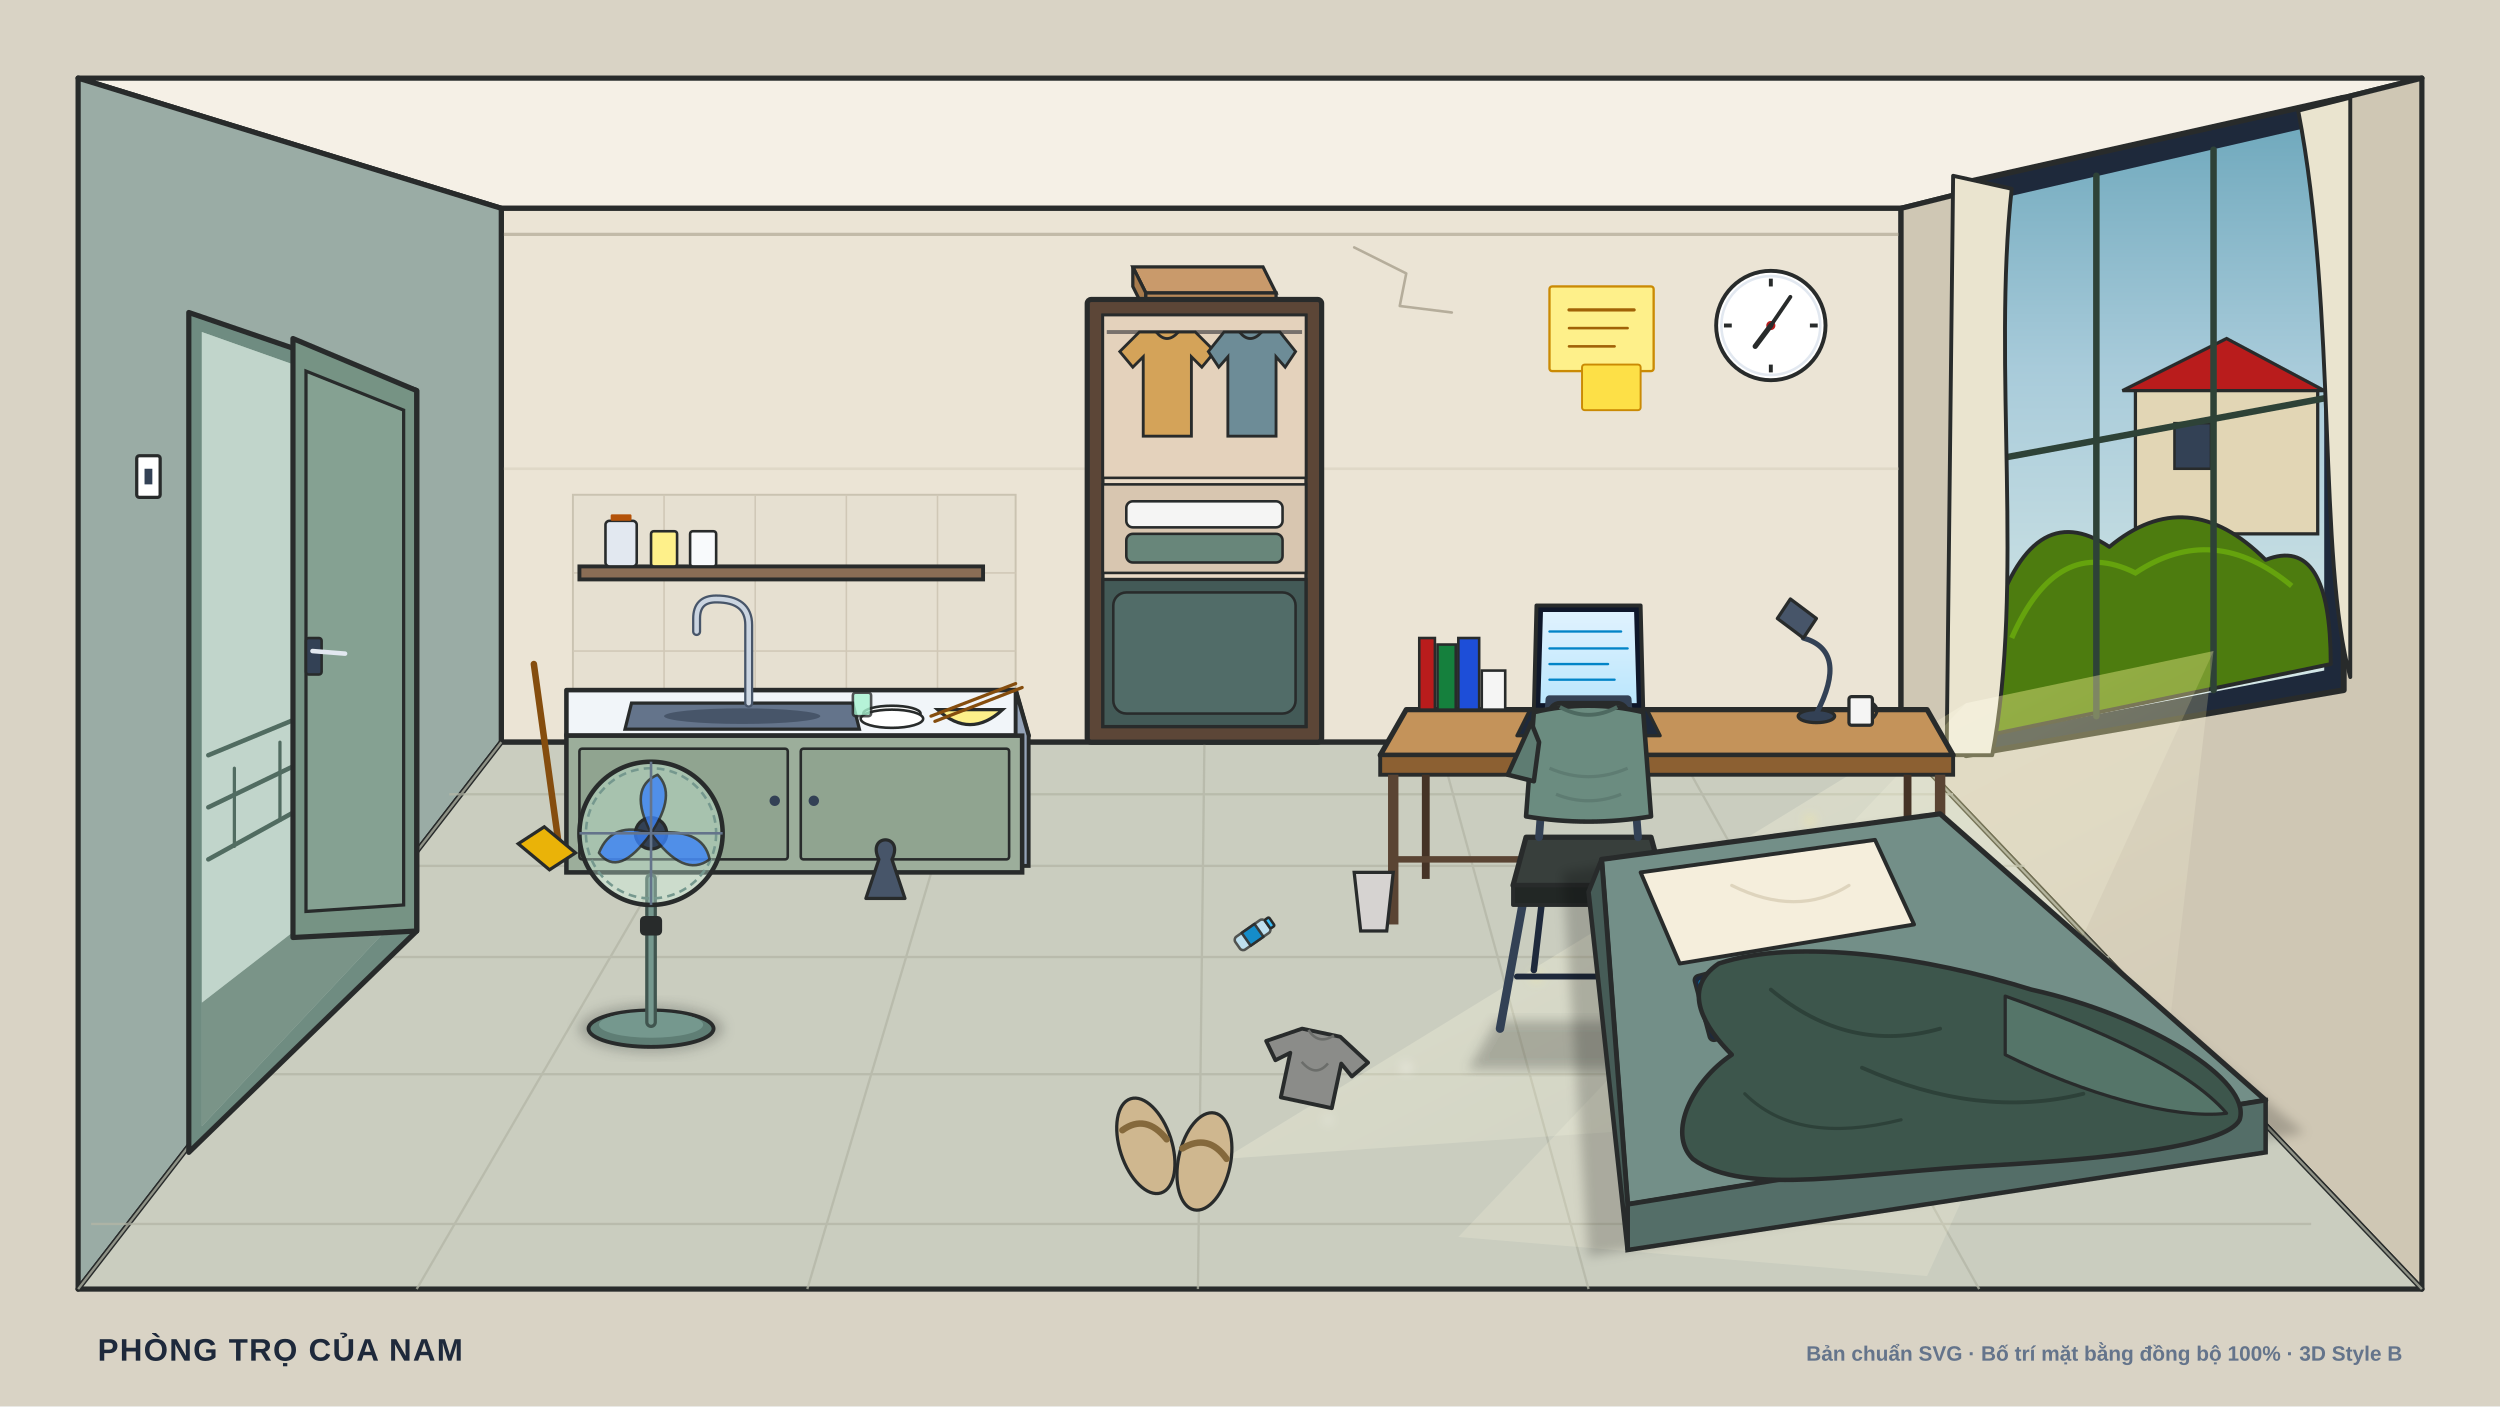
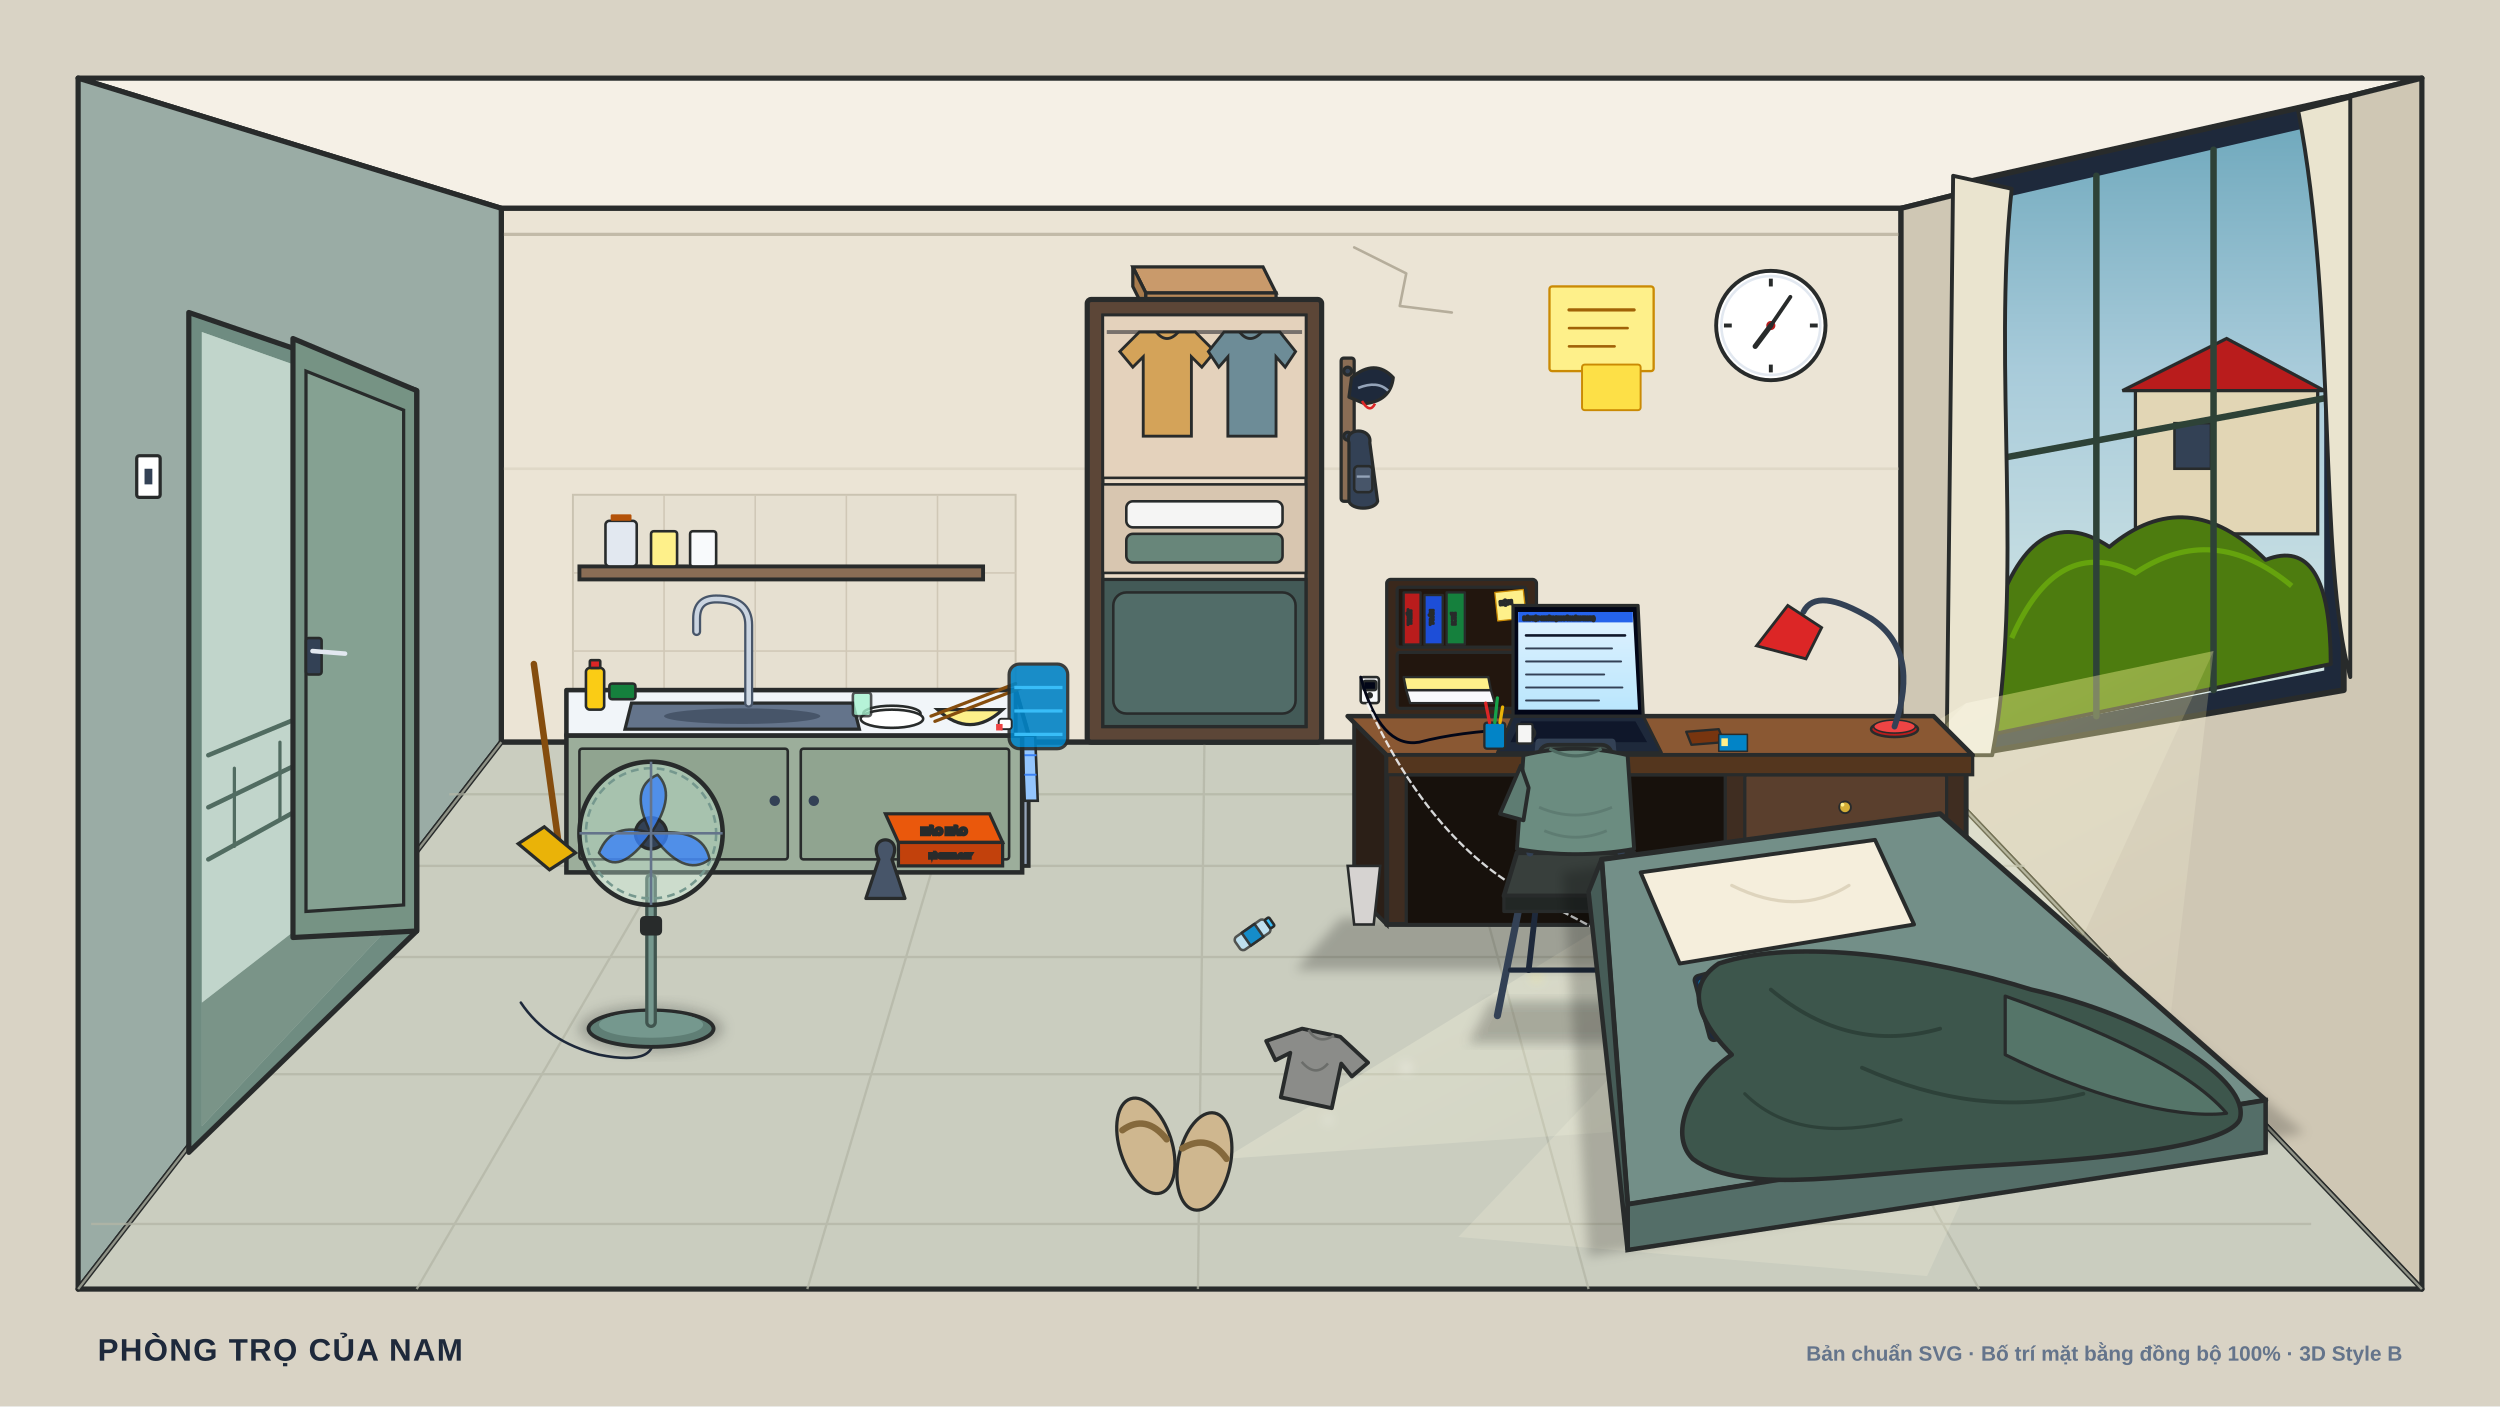
<svg xmlns="http://www.w3.org/2000/svg" width="1920" height="1080" viewBox="0 0 1920 1080">
  <defs>
    <linearGradient id="sky-morning" x1="0%" y1="0%" x2="0%" y2="100%">
      <stop offset="0%" stop-color="#70a9bd" />
      <stop offset="40%" stop-color="#a8cbda" />
      <stop offset="100%" stop-color="#dbebe8" />
    </linearGradient>
    <linearGradient id="sun-shaft-beam" x1="0%" y1="0%" x2="100%" y2="100%">
      <stop offset="0%" stop-color="#fffde7" stop-opacity="0.55" />
      <stop offset="40%" stop-color="#fef08a" stop-opacity="0.28" />
      <stop offset="100%" stop-color="#fef08a" stop-opacity="0.05" />
    </linearGradient>
    <linearGradient id="laptop-screen-glow" x1="0%" y1="0%" x2="0%" y2="100%">
      <stop offset="0%" stop-color="#e0f2fe" />
      <stop offset="100%" stop-color="#bae6fd" />
    </linearGradient>
    <filter id="floor-ao" x="-20%" y="-20%" width="140%" height="140%">
      <feGaussianBlur stdDeviation="4" result="blur" />
    </filter>
  </defs>
  <rect width="1920" height="1080" fill="#d9d3c5" />
  <polygon points="60,60 1860,60 1460,160 385,160" fill="#f5f0e6" stroke="#282b2b" stroke-width="4" stroke-linejoin="round" />
  <polygon points="385,160 1460,160 1460,570 385,570" fill="#ebe4d5" stroke="#282b2b" stroke-width="4" stroke-linejoin="round" />
  <line x1="385" y1="180" x2="1460" y2="180" stroke="#c2baa8" stroke-width="2.5" />
  <line x1="385" y1="360" x2="1460" y2="360" stroke="#dfd8c7" stroke-width="2" />
  <polygon points="60,60 385,160 385,570 60,990" fill="#9aaca5" stroke="#282b2b" stroke-width="4" stroke-linejoin="round" />
  <polygon points="1460,160 1860,60 1860,990 1460,570" fill="#cfc7b4" stroke="#282b2b" stroke-width="4" stroke-linejoin="round" />
  <polygon points="60,990 1860,990 1460,570 385,570" fill="#cacdbf" stroke="#282b2b" stroke-width="4" stroke-linejoin="round" />
  <g stroke="#b3b6a6" stroke-width="1.8" opacity="0.75">
    <line x1="345" y1="610" x2="1500" y2="610" />
    <line x1="290" y1="665" x2="1555" y2="665" />
    <line x1="225" y1="735" x2="1620" y2="735" />
    <line x1="150" y1="825" x2="1695" y2="825" />
    <line x1="70" y1="940" x2="1775" y2="940" />
    <line x1="385" y1="570" x2="60" y2="990" />
    <line x1="565" y1="570" x2="320" y2="990" />
    <line x1="745" y1="570" x2="620" y2="990" />
    <line x1="925" y1="570" x2="920" y2="990" />
    <line x1="1105" y1="570" x2="1220" y2="990" />
    <line x1="1285" y1="570" x2="1520" y2="990" />
    <line x1="1460" y1="570" x2="1860" y2="990" />
  </g>
  <g id="left-door-corridor">
    <polygon points="145,240 320,300 320,715 145,885" fill="#6f8c81" stroke="#282b2b" stroke-width="4" stroke-linejoin="round" />
    <polygon points="155,255 310,310 310,700 155,865" fill="#a0b6ab" />
    <polygon points="155,770 310,650 310,700 155,865" fill="#7a9488" />
    <polygon points="155,255 310,310 310,650 155,770" fill="#c1d5cb" />
    <g stroke="#516c61" stroke-width="3.5" stroke-linecap="round">
      <line x1="160" y1="660" x2="305" y2="580" />
      <line x1="160" y1="620" x2="305" y2="550" />
      <line x1="160" y1="580" x2="305" y2="520" />
      <line x1="180" y1="650" x2="180" y2="590" stroke-width="2.5" />
      <line x1="215" y1="630" x2="215" y2="570" stroke-width="2.5" />
      <line x1="250" y1="610" x2="250" y2="555" stroke-width="2.5" />
      <line x1="285" y1="590" x2="285" y2="540" stroke-width="2.5" />
    </g>
    <polygon points="225,260 320,300 320,715 225,720" fill="#769384" stroke="#282b2b" stroke-width="4" stroke-linejoin="round" />
    <polygon points="235,285 310,315 310,695 235,700" fill="#85a192" stroke="#282b2b" stroke-width="2.5" />
    <rect x="235" y="490" width="12" height="28" rx="2" fill="#334155" stroke="#282b2b" stroke-width="2" />
    <line x1="240" y1="500" x2="265" y2="502" stroke="#e2e8f0" stroke-width="3.5" stroke-linecap="round" />
    <rect x="105" y="350" width="18" height="32" rx="2" fill="#ffffff" stroke="#282b2b" stroke-width="2.5" />
    <rect x="111" y="360" width="6" height="12" fill="#334155" />
  </g>
  <g id="kitchen-area">
    <rect x="440" y="380" width="340" height="190" fill="#e5dfcf" stroke="#c2baa8" stroke-width="1.5" opacity="0.8" />
    <g stroke="#d0c8b6" stroke-width="1.2">
      <line x1="440" y1="440" x2="780" y2="440" />
      <line x1="440" y1="500" x2="780" y2="500" />
      <line x1="510" y1="380" x2="510" y2="570" />
      <line x1="580" y1="380" x2="580" y2="570" />
      <line x1="650" y1="380" x2="650" y2="570" />
      <line x1="720" y1="380" x2="720" y2="570" />
    </g>
    <polygon points="445,435 755,435 755,445 445,445" fill="#8a6d55" stroke="#282b2b" stroke-width="3" />
    <rect x="465" y="400" width="24" height="35" rx="3" fill="#e2e8f0" stroke="#282b2b" stroke-width="2" />
    <rect x="469" y="395" width="16" height="5" rx="1" fill="#b45309" />
    <rect x="500" y="408" width="20" height="27" rx="2" fill="#fef08a" stroke="#282b2b" stroke-width="2" />
    <rect x="530" y="408" width="20" height="27" rx="2" fill="#f8fafc" stroke="#282b2b" stroke-width="2" />
    <polygon points="435,530 780,530 790,565 435,565" fill="#f1f5f9" stroke="#282b2b" stroke-width="3.5" stroke-linejoin="round" />
    <polygon points="780,530 790,565 790,665 780,665" fill="#94a3b8" stroke="#282b2b" stroke-width="3" />
    <polygon points="485,540 655,540 660,560 480,560" fill="#64748b" stroke="#282b2b" stroke-width="2.5" />
    <ellipse cx="570" cy="550" rx="60" ry="6" fill="#475569" />
    <path d="M575 540 L575 480 Q575 460 550 460 Q535 460 535 475 L535 485" fill="none" stroke="#475569" stroke-width="7" stroke-linecap="round" />
    <path d="M575 540 L575 480 Q575 460 550 460 Q535 460 535 475 L535 485" fill="none" stroke="#cbd5e1" stroke-width="3.5" stroke-linecap="round" />
    <g stroke="#282b2b" stroke-width="2">
      <ellipse cx="685" cy="548" rx="22" ry="6" fill="#ffffff" />
      <ellipse cx="685" cy="552" rx="24" ry="7" fill="#ffffff" />
      <path d="M720 545 Q745 568 770 545 Z" fill="#fef08a" stroke-width="2.5" />
      <line x1="715" y1="550" x2="780" y2="525" stroke="#854d0e" stroke-width="2.5" stroke-linecap="round" />
      <line x1="718" y1="554" x2="785" y2="528" stroke="#854d0e" stroke-width="2.5" stroke-linecap="round" />
      <rect x="655" y="532" width="14" height="18" rx="2" fill="#a7f3d0" opacity="0.8" />
    </g>
+     <g transform="translate(450 525)" stroke="#282b2b" stroke-width="2" stroke-linejoin="round">
+       <rect x="0" y="-12" width="14" height="32" rx="3" fill="#facc15" />
+       <rect x="3" y="-18" width="8" height="6" rx="1" fill="#dc2626" />
+       <rect x="18" y="0" width="20" height="12" rx="2" fill="#15803d" />
+     </g>
+     <path d="M785 565 L795 565 L797 615 L787 615 Z" fill="#93c5fd" stroke="#282b2b" stroke-width="2" />
+     <line x1="786" y1="580" x2="796" y2="580" stroke="#3b82f6" stroke-width="1.5" />
+     <line x1="786" y1="595" x2="796" y2="595" stroke="#3b82f6" stroke-width="1.5" />
    <rect x="435" y="565" width="350" height="105" fill="#9cae9b" stroke="#282b2b" stroke-width="3.5" />
    <rect x="445" y="575" width="160" height="85" rx="2" fill="#90a490" stroke="#282b2b" stroke-width="2" />
    <circle cx="595" cy="615" r="4" fill="#334155" />
    <rect x="615" y="575" width="160" height="85" rx="2" fill="#90a490" stroke="#282b2b" stroke-width="2" />
    <circle cx="625" cy="615" r="4" fill="#334155" />
+     <g transform="translate(775 510)" stroke="#282b2b" stroke-width="2.5">
+       <rect x="0" y="0" width="45" height="65" rx="8" fill="#0284c7" opacity="0.9" />
+       <line x1="4" y1="18" x2="41" y2="18" stroke="#38bdf8" stroke-width="2.5" />
+       <line x1="4" y1="36" x2="41" y2="36" stroke="#38bdf8" stroke-width="2.5" />
+       <line x1="4" y1="54" x2="41" y2="54" stroke="#38bdf8" stroke-width="2.5" />
+       <rect x="-8" y="42" width="10" height="8" rx="2" fill="#ffffff" stroke-width="1.5" />
+       <rect x="-10" y="46" width="5" height="5" fill="#ef4444" stroke="none" />
+     </g>
+     <g transform="translate(680 625)" stroke="#282b2b" stroke-width="2.5">
+       <polygon points="0,0 80,0 90,22 10,22" fill="#ea580c" />
+       <polygon points="10,22 90,22 90,40 10,40" fill="#c2410c" />
+       <text x="45" y="16" font-family="Arial" font-size="7.5" font-weight="900" fill="#fef08a" text-anchor="middle">HẢO HẢO</text>
+       <text x="50" y="34" font-family="Arial" font-size="5" font-weight="bold" fill="#ffffff" text-anchor="middle">MÌ CHUA CAY</text>
+     </g>
    <line x1="430" y1="655" x2="410" y2="510" stroke="#854d0e" stroke-width="5" stroke-linecap="round" />
    <polygon points="418,635 442,655 422,668 398,648" fill="#eab308" stroke="#282b2b" stroke-width="2.5" />
    <g id="standing-fan" transform="translate(500 640)" stroke="#282b2b" stroke-width="3" stroke-linejoin="round">
+       <path d="M0 150 Q10 180 -40 170 Q-80 160 -100 130" fill="none" stroke="#1e293b" stroke-width="2" stroke-linecap="round" />
      <ellipse cx="0" cy="150" rx="55" ry="18" fill="#000000" opacity="0.2" filter="url(#floor-ao)" />
      <ellipse cx="0" cy="150" rx="48" ry="14" fill="#5f7e75" />
      <ellipse cx="0" cy="147" rx="40" ry="10" fill="#75988e" stroke="none" />
      <line x1="0" y1="145" x2="0" y2="35" stroke="#40554f" stroke-width="9" stroke-linecap="round" />
      <line x1="0" y1="145" x2="0" y2="35" stroke="#75988e" stroke-width="4" stroke-linecap="round" />
      <rect x="-7" y="65" width="14" height="12" rx="2" fill="#282b2b" />
      <circle cx="0" cy="0" r="55" fill="#d1fae5" fill-opacity="0.35" stroke="#282b2b" stroke-width="3.5" />
      <circle cx="0" cy="0" r="50" fill="none" stroke="#75988e" stroke-width="2" stroke-dasharray="6 4" />
      <circle cx="0" cy="0" r="12" fill="#334155" stroke="#282b2b" stroke-width="2.5" />
      <g stroke="#282b2b" stroke-width="2">
        <path d="M0 0 Q-18 -35 5 -45 Q20 -30 0 0" fill="#3b82f6" opacity="0.8" />
        <path d="M0 0 Q40 -5 45 20 Q25 35 0 0" fill="#3b82f6" opacity="0.8" />
        <path d="M0 0 Q-25 35 -40 15 Q-30 -10 0 0" fill="#3b82f6" opacity="0.8" />
      </g>
      <line x1="-55" y1="0" x2="55" y2="0" stroke="#64748b" stroke-width="2" />
      <line x1="0" y1="-55" x2="0" y2="55" stroke="#64748b" stroke-width="2" />
    </g>
    <path d="M675 660 C665 640 695 640 685 660 L695 690 L665 690 Z" fill="#475569" stroke="#282b2b" stroke-width="2.5" stroke-linejoin="round" />
  </g>
  <g id="wardrobe-closet">
    <polygon points="870,205 970,205 980,225 880,225" fill="#c99a6b" stroke="#282b2b" stroke-width="2.5" />
    <polygon points="870,205 880,225 880,240 870,220" fill="#a77b4d" stroke="#282b2b" stroke-width="2.5" />
    <polygon points="880,225 980,225 980,240 880,240" fill="#b88858" stroke="#282b2b" stroke-width="2.5" />
    <rect x="835" y="230" width="180" height="340" rx="3" fill="#5c4637" stroke="#282b2b" stroke-width="4" stroke-linejoin="round" />
    <rect x="847" y="242" width="156" height="316" fill="#eadbc7" stroke="#282b2b" stroke-width="2.5" />
    <rect x="847" y="242" width="156" height="125" fill="#e4d2bc" stroke="#282b2b" stroke-width="2" />
    <line x1="850" y1="255" x2="1000" y2="255" stroke="#78716c" stroke-width="3" />
    <g stroke="#282b2b" stroke-width="2.2">
      <path d="M875 255 L860 270 L870 282 L878 274 L878 335 L915 335 L915 274 L923 282 L933 270 L918 255 Z" fill="#d4a359" />
      <path d="M888 255 Q896 265 905 255" fill="none" />
    </g>
    <g stroke="#282b2b" stroke-width="2.2">
      <path d="M940 255 L928 270 L936 282 L943 274 L943 335 L980 335 L980 274 L987 282 L995 270 L983 255 Z" fill="#6d8c97" />
      <path d="M952 255 Q960 265 969 255" fill="none" />
    </g>
    <rect x="847" y="372" width="156" height="68" fill="#d8c6b0" stroke="#282b2b" stroke-width="2" />
    <rect x="865" y="385" width="120" height="20" rx="5" fill="#f5f5f4" stroke="#282b2b" stroke-width="2" />
    <rect x="865" y="410" width="120" height="22" rx="5" fill="#68867a" stroke="#282b2b" stroke-width="2" />
    <rect x="847" y="445" width="156" height="113" fill="#435a57" stroke="#282b2b" stroke-width="2.5" />
    <rect x="855" y="455" width="140" height="93" rx="10" fill="#516c68" stroke="#282b2b" stroke-width="2" />
+     <g id="wall-hooks-scene1" stroke="#282b2b" stroke-width="2.5" stroke-linejoin="round">
+       <rect x="1030" y="275" width="10" height="110" rx="2" fill="#8a6d55" />
+       <circle cx="1035" cy="285" r="3" fill="#334155" />
+       <circle cx="1035" cy="335" r="3" fill="#334155" />
+       <g transform="translate(1038 290)">
+         <path d="M0 0 Q18 -15 32 0 Q30 18 10 20 L-2 15 Z" fill="#1e293b" stroke-width="2.5" />
+         <path d="M5 8 Q20 2 28 10" fill="none" stroke="#94a3b8" stroke-width="2" />
+         <path d="M8 18 Q14 28 18 20" fill="none" stroke="#dc2626" stroke-width="2" />
+       </g>
+       <g transform="translate(1036 340)">
+         <path d="M0 0 C-4 -12 18 -12 16 0 L22 45 C20 52 2 52 0 45 Z" fill="#334155" stroke-width="2.5" />
+         <rect x="4" y="18" width="14" height="20" rx="3" fill="#475569" stroke="#282b2b" stroke-width="2" />
+         <line x1="6" y1="26" x2="16" y2="26" stroke="#94a3b8" stroke-width="1.8" />
+       </g>
+     </g>
+     <g transform="translate(1045 520)" stroke="#282b2b" stroke-width="2">
+       <rect x="0" y="0" width="14" height="20" rx="2" fill="#f8fafc" />
+       <circle cx="7" cy="6" r="1.5" fill="#1e293b" />
+       <circle cx="7" cy="14" r="1.5" fill="#1e293b" />
+       <rect x="2" y="3" width="10" height="7" rx="1.5" fill="#020617" />
+     </g>
    <path d="M1040 190 L1080 210 L1075 235 L1115 240" fill="none" stroke="#b5ad9b" stroke-width="2" stroke-linecap="round" stroke-linejoin="round" />
    <g transform="translate(1190 220)">
      <rect x="0" y="0" width="80" height="65" fill="#fef08a" stroke="#ca8a04" stroke-width="1.8" rx="2" />
      <line x1="15" y1="18" x2="65" y2="18" stroke="#a16207" stroke-width="2.5" stroke-linecap="round" />
      <line x1="15" y1="32" x2="60" y2="32" stroke="#a16207" stroke-width="2" stroke-linecap="round" />
      <line x1="15" y1="46" x2="50" y2="46" stroke="#a16207" stroke-width="2" stroke-linecap="round" />
      <rect x="25" y="60" width="45" height="35" fill="#fde047" stroke="#ca8a04" stroke-width="1.5" rx="2" />
    </g>
    <g id="wall-clock" transform="translate(1360 250)" stroke="#282b2b" stroke-width="3" stroke-linejoin="round">
      <circle cx="0" cy="0" r="42" fill="#ffffff" />
      <circle cx="0" cy="0" r="38" fill="none" stroke="#e2e8f0" stroke-width="2" />
      <line x1="0" y1="-36" x2="0" y2="-30" stroke="#282b2b" stroke-width="3" />
      <line x1="36" y1="0" x2="30" y2="0" stroke="#282b2b" stroke-width="3" />
      <line x1="0" y1="36" x2="0" y2="30" stroke="#282b2b" stroke-width="3" />
      <line x1="-36" y1="0" x2="-30" y2="0" stroke="#282b2b" stroke-width="3" />
      <circle cx="0" cy="0" r="3.5" fill="#b91c1c" stroke="none" />
      <line x1="0" y1="0" x2="-12" y2="16" stroke="#282b2b" stroke-width="4" stroke-linecap="round" />
      <line x1="0" y1="0" x2="15" y2="-22" stroke="#282b2b" stroke-width="3" stroke-linecap="round" />
    </g>
  </g>
  <g id="right-window">
    <polygon points="1510,140 1800,75 1800,530 1510,580" fill="#1e293b" stroke="#282b2b" stroke-width="4.5" stroke-linejoin="round" />
    <polygon points="1525,155 1785,95 1785,515 1525,565" fill="url(#sky-morning)" />
    <g>
      <polygon points="1630,300 1710,260 1785,300 1630,300" fill="#b91c1c" stroke="#282b2b" stroke-width="2.5" />
      <polygon points="1640,300 1780,300 1780,410 1640,410" fill="#e2d6b5" stroke="#282b2b" stroke-width="2.5" />
      <rect x="1670" y="325" width="28" height="35" fill="#334155" stroke="#282b2b" stroke-width="2" />
      <path d="M1530 480 Q1560 380 1620 420 Q1680 370 1740 430 Q1790 410 1790 510 L1525 565 Z" fill="#4d7c0f" stroke="#282b2b" stroke-width="3" stroke-linejoin="round" />
      <path d="M1545 490 Q1580 410 1640 440 Q1700 400 1760 450" fill="none" stroke="#65a30d" stroke-width="4" />
    </g>
    <g stroke="#2e4237" stroke-width="5" stroke-linecap="round">
      <line x1="1610" y1="135" x2="1610" y2="550" />
      <line x1="1700" y1="115" x2="1700" y2="530" />
      <line x1="1520" y1="355" x2="1790" y2="305" />
    </g>
    <path d="M1500 135 L1545 145 C1530 280 1555 450 1530 580 L1495 580 Z" fill="#eae4cf" stroke="#282b2b" stroke-width="3" stroke-linejoin="round" />
    <path d="M1765 85 L1805 75 L1805 520 C1780 430 1795 240 1765 85 Z" fill="#eae4cf" stroke="#282b2b" stroke-width="3" stroke-linejoin="round" />
    <polygon points="1510,540 1700,500 1660,840 940,890" fill="url(#sun-shaft-beam)" style="mix-blend-mode: screen;" />
    <polygon points="1510,540 1700,500 1480,980 1120,950" fill="#fef08a" opacity="0.18" style="mix-blend-mode: screen;" />
    <g id="vfx-dust-scene1" opacity="0.85" filter="url(#floor-ao)">
      <circle cx="1460" cy="580" r="2.5" fill="#ffffff" opacity="0.9" />
      <circle cx="1390" cy="630" r="3.0" fill="#fef08a" opacity="0.8" />
      <circle cx="1260" cy="690" r="2.2" fill="#ffffff" opacity="0.75" />
      <circle cx="1180" cy="750" r="2.8" fill="#fef08a" opacity="0.85" />
      <circle cx="1080" cy="820" r="3.0" fill="#ffffff" opacity="0.9" />
      <circle cx="1320" cy="730" r="2.0" fill="#fffde7" opacity="0.7" />
      <circle cx="1520" cy="660" r="2.6" fill="#fef08a" opacity="0.8" />
      <circle cx="1020" cy="860" r="2.4" fill="#ffffff" opacity="0.8" />
    </g>
  </g>
  <g id="study-desk-area">
-     <polygon points="1080,545 1480,545 1500,580 1060,580" fill="#c4935a" stroke="#282b2b" stroke-width="4" stroke-linejoin="round" />
-     <polygon points="1060,580 1500,580 1500,595 1060,595" fill="#8c6032" stroke="#282b2b" stroke-width="3" />
-     <g stroke="#282b2b" stroke-width="3.5" stroke-linejoin="round">
-       <line x1="1095" y1="595" x2="1095" y2="675" stroke="#453326" stroke-width="6" />
-       <line x1="1465" y1="595" x2="1465" y2="675" stroke="#453326" stroke-width="6" />
-       <line x1="1070" y1="595" x2="1070" y2="710" stroke="#5a4433" stroke-width="8" />
-       <line x1="1490" y1="595" x2="1490" y2="710" stroke="#5a4433" stroke-width="8" />
-       <line x1="1070" y1="660" x2="1490" y2="660" stroke="#5a4433" stroke-width="5" />
-     </g>
-     <polygon points="1040,670 1070,670 1065,715 1045,715" fill="#d6d3d1" stroke="#282b2b" stroke-width="2.5" />
-     <g stroke="#282b2b" stroke-width="2">
-       <rect x="1090" y="490" width="12" height="55" fill="#b91c1c" />
-       <rect x="1104" y="495" width="14" height="50" fill="#15803d" />
-       <rect x="1120" y="490" width="16" height="55" fill="#1d4ed8" />
-       <rect x="1138" y="515" width="18" height="30" fill="#f5f5f4" />
-     </g>
-     <g transform="translate(1220 480)" stroke="#282b2b" stroke-width="3" stroke-linejoin="round">
-       <polygon points="-45,65 45,65 55,85 -55,85" fill="#1e293b" stroke-width="2.5" />
-       <rect x="-12" y="77" width="24" height="6" rx="1" fill="#475569" stroke="none" />
-       <polygon points="-42,65 42,65 40,-15 -40,-15" fill="#0f172a" stroke-width="3" />
-       <polygon points="-37,60 37,60 35,-10 -35,-10" fill="url(#laptop-screen-glow)" stroke="none" />
-       <g stroke="#0284c7" stroke-width="1.8" stroke-linecap="round">
-         <line x1="-30" y1="5" x2="25" y2="5" />
-         <line x1="-30" y1="18" x2="30" y2="18" />
-         <line x1="-30" y1="30" x2="15" y2="30" />
-         <line x1="-30" y1="42" x2="20" y2="42" />
-       </g>
-     </g>
    <g stroke="#282b2b" stroke-width="2.5" stroke-linejoin="round">
-       <rect x="1420" y="535" width="18" height="22" rx="2" fill="#f5f5f4" />
-       <path d="M1438 540 Q1445 545 1438 552" fill="none" />
-       <ellipse cx="1395" cy="550" rx="14" ry="5" fill="#334155" />
-       <path d="M1395 548 Q1420 500 1385 490" fill="none" stroke="#334155" stroke-width="4" stroke-linecap="round" />
-       <polygon points="1385,490 1365,475 1375,460 1395,475" fill="#475569" />
-     </g>
-     <g id="study-desk-chair" transform="translate(1220 575)" stroke="#282b2b" stroke-width="3.8" stroke-linejoin="round">
-       <polygon points="-70,210 70,210 50,245 -90,245" fill="#000000" opacity="0.22" filter="url(#floor-ao)" />
-       <g stroke="#334155" stroke-width="6.5" stroke-linecap="round">
-         <line x1="-48" y1="105" x2="-68" y2="215" />
-         <line x1="48" y1="105" x2="68" y2="215" />
-         <line x1="-32" y1="85" x2="-42" y2="170" stroke="#1e293b" stroke-width="5" />
-         <line x1="32" y1="85" x2="42" y2="170" stroke="#1e293b" stroke-width="5" />
-         <line x1="-55" y1="175" x2="55" y2="175" stroke="#1e293b" stroke-width="4.5" />
-       </g>
-       <polygon points="-48,68 48,68 58,105 -58,105" fill="#383f3c" stroke-width="4" />
-       <polygon points="-58,105 58,105 58,120 -58,120" fill="#222725" stroke-width="3" />
-       <path d="M-38 68 L-30 -38 L30 -38 L38 68" fill="none" stroke="#334155" stroke-width="6" stroke-linecap="round" stroke-linejoin="round" />
-       <rect x="-30" y="-35" width="60" height="80" rx="8" fill="#404d49" stroke-width="3.5" />
-       <g stroke="#282b2b" stroke-width="3.5" stroke-linejoin="round">
-         <path d="M-42 -28 Q0 -38 42 -28 L48 52 Q0 60 -48 52 Z" fill="#6b8c80" />
-         <path d="M-44 -20 L-62 20 L-42 25 L-38 -5 Z" fill="#5e7c72" />
-         <path d="M-22 -32 Q0 -20 22 -32" fill="none" stroke="#4d6960" stroke-width="3" />
-         <path d="M-30 15 Q0 28 30 15" fill="none" stroke="#5e7c72" stroke-width="2.5" />
-         <path d="M-25 35 Q0 45 25 35" fill="none" stroke="#5e7c72" stroke-width="2.5" />
+       <rect x="1065" y="445" width="115" height="105" rx="3" fill="#3a281c" />
+       <rect x="1073" y="451" width="99" height="46" rx="2" fill="#22160e" />
+       <rect x="1073" y="501" width="99" height="43" rx="2" fill="#22160e" />
+       <g stroke="#282b2b" stroke-width="1.8">
+         <rect x="1078" y="455" width="13" height="40" fill="#b91c1c" />
+         <text x="1084" y="480" font-family="Arial" font-size="4.2" font-weight="bold" fill="#ffffff" transform="rotate(-90 1084 480)">TRIẾT</text>
+         <rect x="1094" y="457" width="14" height="38" fill="#1d4ed8" />
+         <text x="1101" y="480" font-family="Arial" font-size="4.2" font-weight="bold" fill="#ffffff" transform="rotate(-90 1101 480)">TOÁN</text>
+         <rect x="1111" y="455" width="14" height="40" fill="#15803d" />
+         <text x="1118" y="480" font-family="Arial" font-size="4.2" font-weight="bold" fill="#ffffff" transform="rotate(-90 1118 480)">K.TẾ</text>
+         <polygon points="1080,530 1145,530 1148,540 1083,540" fill="#f8fafc" />
+         <polygon points="1078,520 1143,520 1145,530 1080,530" fill="#fef08a" />
+       </g>
+       <rect x="1148" y="455" width="22" height="22" fill="#fef08a" stroke="#ca8a04" stroke-width="1" transform="rotate(-6 1148 455)" />
+       <text x="1151" y="465" font-family="Arial" font-size="3.8" font-weight="bold" fill="#854d0e" transform="rotate(-6 1148 455)">NỘP!</text>
+     </g>
+     <polygon points="1030,705 1515,705 1485,745 995,745" fill="#000000" opacity="0.22" filter="url(#floor-ao)" />
+     <polygon points="1040,555 1065,580 1065,710 1040,685" fill="#2b1f17" stroke="#282b2b" stroke-width="3" />
+     <polygon points="1065,580 1510,580 1510,710 1065,710" fill="#3f2d21" stroke="#282b2b" stroke-width="3.8" stroke-linejoin="round" />
+     <rect x="1080" y="595" width="245" height="115" fill="#17110c" stroke="#282b2b" stroke-width="2.5" />
+     <g stroke="#282b2b" stroke-width="2.5">
+       <rect x="1340" y="595" width="155" height="50" rx="2" fill="#5a3f2d" />
+       <circle cx="1417" cy="620" r="4.5" fill="#d4af37" stroke-width="1.5" />
+       <circle cx="1415" cy="618" r="1.5" fill="#fef08a" stroke="none" />
+       <rect x="1340" y="652" width="155" height="52" rx="2" fill="#5a3f2d" />
+       <circle cx="1417" cy="678" r="4.5" fill="#d4af37" stroke-width="1.5" />
+       <circle cx="1415" cy="676" r="1.5" fill="#fef08a" stroke="none" />
+     </g>
+     <polygon points="1035,550 1485,550 1515,580 1065,580" fill="#8a5833" stroke="#282b2b" stroke-width="3.5" stroke-linejoin="round" />
+     <polygon points="1065,580 1515,580 1515,595 1065,595" fill="#54361e" stroke="#282b2b" stroke-width="2.5" />
+     <polygon points="1035,665 1060,665 1055,710 1040,710" fill="#d6d3d1" stroke="#282b2b" stroke-width="2" />
+     <g transform="translate(1455 560)">
+       <ellipse cx="0" cy="0" rx="18" ry="6" fill="#b91c1c" stroke="#282b2b" stroke-width="2" />
+       <ellipse cx="0" cy="-2" rx="16" ry="5" fill="#ef4444" stroke="#282b2b" stroke-width="1.2" />
+       <path d="M0 -2 Q20 -60 -18 -85 Q-60 -110 -70 -90" fill="none" stroke="#334155" stroke-width="4.5" stroke-linecap="round" />
+       <path d="M-82 -95 L-56 -78 L-68 -54 L-106 -64 Z" fill="#dc2626" stroke="#282b2b" stroke-width="2.2" />
+     </g>
+     <g transform="translate(1210 550)" stroke="#282b2b" stroke-width="2.5" stroke-linejoin="round">
+       <path d="M-45 10 Q-90 12 -120 20 Q-150 25 -165 -30" fill="none" stroke="#020617" stroke-width="2.2" stroke-linecap="round" />
+       <polygon points="-48,0 52,0 66,28 -60,28" fill="#1e293b" stroke-width="2.2" />
+       <polygon points="-42,4 46,4 55,20 -50,20" fill="#0f172a" stroke="none" />
+       <rect x="-6" y="21" width="20" height="5" rx="1" fill="#334155" stroke="none" />
+       <polygon points="-48,0 52,0 48,-85 -48,-85" fill="#020617" stroke-width="2.5" />
+       <polygon points="-44,-5 48,-5 44,-80 -44,-80" fill="url(#laptop-screen-glow)" stroke="none" />
+       <polygon points="-44,-72 44,-72 44,-80 -44,-80" fill="#2563eb" stroke="none" />
+       <text x="-40" y="-74" font-family="Arial" font-size="3.2" font-weight="bold" fill="#ffffff">BÀI TẬP NHÓM (NGƯỜI LÀM THAY)</text>
+       <g stroke="#334155" stroke-width="1.5" stroke-linecap="round">
+         <line x1="-38" y1="-62" x2="38" y2="-62" stroke="#0f172a" stroke-width="2" />
+         <line x1="-38" y1="-52" x2="28" y2="-52" />
+         <line x1="-38" y1="-42" x2="35" y2="-42" />
+         <line x1="-38" y1="-32" x2="22" y2="-32" />
+         <line x1="-38" y1="-22" x2="36" y2="-22" />
+         <line x1="-38" y1="-12" x2="18" y2="-12" />
+       </g>
+     </g>
+     <g stroke="#282b2b" stroke-width="1.8" stroke-linejoin="round">
+       <rect x="1140" y="555" width="16" height="20" rx="2" fill="#0284c7" />
+       <line x1="1144" y1="555" x2="1141" y2="540" stroke="#dc2626" stroke-width="2.5" stroke-linecap="round" />
+       <line x1="1148" y1="555" x2="1150" y2="536" stroke="#16a34a" stroke-width="2.5" stroke-linecap="round" />
+       <line x1="1152" y1="555" x2="1154" y2="543" stroke="#eab308" stroke-width="2.5" stroke-linecap="round" />
+       <rect x="1165" y="556" width="12" height="15" rx="1.5" fill="#f5f5f4" />
+       <path d="M1177 559 Q1181 563 1177 567" fill="none" />
+       <polygon points="1295,562 1320,560 1324,570 1299,572" fill="#78350f" />
+       <polygon points="1320,564 1342,564 1342,577 1320,577" fill="#0284c7" stroke-width="1.2" />
+       <rect x="1322" y="567" width="5" height="6" fill="#fef08a" stroke="none" />
+     </g>
+     <path d="M1050 540 Q1100 650 1180 690 Q1240 720 1300 755" fill="none" stroke="#f8fafc" stroke-width="1.8" stroke-dasharray="6 2" opacity="0.85" />
+     <g id="study-desk-chair" transform="translate(1210 610)" stroke="#282b2b" stroke-width="3.5" stroke-linejoin="round">
+       <polygon points="-65,160 65,160 45,190 -80,190" fill="#000000" opacity="0.22" filter="url(#floor-ao)" />
+       <g stroke="#334155" stroke-width="5.5" stroke-linecap="round">
+         <line x1="-42" y1="80" x2="-60" y2="170" />
+         <line x1="42" y1="80" x2="60" y2="170" />
+         <line x1="-28" y1="65" x2="-36" y2="135" stroke="#1e293b" stroke-width="4.5" />
+         <line x1="28" y1="65" x2="36" y2="135" stroke="#1e293b" stroke-width="4.5" />
+         <line x1="-50" y1="135" x2="50" y2="135" stroke="#1e293b" stroke-width="4" />
+       </g>
+       <polygon points="-45,45 45,45 55,78 -55,78" fill="#383f3c" stroke-width="3.5" />
+       <polygon points="-55,78 55,78 55,90 -55,90" fill="#222725" stroke-width="2.5" />
+       <path d="M-35 45 L-28 -40 L28 -40 L35 45" fill="none" stroke="#334155" stroke-width="5.5" stroke-linecap="round" stroke-linejoin="round" />
+       <rect x="-28" y="-38" width="56" height="75" rx="8" fill="#404d49" stroke-width="3" />
+       <g stroke="#282b2b" stroke-width="3" stroke-linejoin="round">
+         <path d="M-40 -30 Q0 -40 40 -30 L45 42 Q0 50 -45 42 Z" fill="#6b8c80" />
+         <path d="M-42 -22 L-58 15 L-40 20 L-36 -5 Z" fill="#5e7c72" />
+         <path d="M-20 -35 Q0 -24 20 -35" fill="none" stroke="#4d6960" stroke-width="2.5" />
+         <path d="M-28 10 Q0 22 28 10" fill="none" stroke="#5e7c72" stroke-width="2.2" />
+         <path d="M-24 28 Q0 38 24 28" fill="none" stroke="#5e7c72" stroke-width="2.2" />
      </g>
    </g>
  </g>
  <g id="nam-mattress-bed">
    <polygon points="1200,670 1480,630 1770,870 1220,965" fill="#000000" opacity="0.2" filter="url(#floor-ao)" />
    <polygon points="1230,660 1490,625 1740,845 1250,925" fill="#738f88" stroke="#282b2b" stroke-width="4" stroke-linejoin="round" />
    <polygon points="1250,925 1740,845 1740,885 1250,960" fill="#546e68" stroke="#282b2b" stroke-width="3.5" />
    <polygon points="1230,660 1250,925 1250,960 1220,685" fill="#465c57" stroke="#282b2b" stroke-width="3.5" />
    <polygon points="1260,670 1440,645 1470,710 1290,740" fill="#f5eedc" stroke="#282b2b" stroke-width="3" rx="10" stroke-linejoin="round" />
    <path d="M1330 680 Q1380 705 1420 680" fill="none" stroke="#ded4bd" stroke-width="2.5" stroke-linecap="round" />
    <g transform="translate(1300 750) rotate(-15)" stroke="#282b2b" stroke-width="2">
      <rect x="0" y="0" width="28" height="52" rx="4" fill="#1e293b" />
      <rect x="3" y="4" width="22" height="44" rx="2" fill="#0284c7" stroke="none" />
      <text x="14" y="24" font-family="Arial" font-size="6.5" font-weight="bold" fill="#ffffff" text-anchor="middle">07:00</text>
      <text x="14" y="34" font-family="Arial" font-size="4.5" fill="#fef08a" text-anchor="middle">BÁO THỨC</text>
    </g>
    <g stroke="#282b2b" stroke-width="3.5" stroke-linejoin="round">
      <path d="M1320 740 C1380 720 1480 735 1560 760 C1650 780 1730 830 1720 860 C1710 880 1620 890 1530 895 C1430 900 1340 920 1300 890 C1280 870 1300 830 1330 810 C1310 790 1290 760 1320 740 Z" fill="#3d564c" />
      <path d="M1540 765 C1610 790 1680 820 1710 855 C1670 860 1600 840 1540 810 Z" fill="#557569" stroke-width="2.5" />
      <path d="M1360 760 Q1420 810 1490 790" fill="none" stroke="#2d4139" stroke-width="3" stroke-linecap="round" />
      <path d="M1430 820 Q1520 860 1600 840" fill="none" stroke="#2d4139" stroke-width="3" stroke-linecap="round" />
      <path d="M1340 840 Q1380 880 1460 860" fill="none" stroke="#2d4139" stroke-width="2.5" stroke-linecap="round" />
    </g>
  </g>
  <g id="floor-belongings">
    <g transform="translate(1000 790) rotate(12)" stroke="#282b2b" stroke-width="3" stroke-linejoin="round">
      <path d="M0 0 L-25 15 L-15 28 L-5 20 L-5 55 L35 55 L35 20 L45 28 L55 15 L30 0 Z" fill="#8b8c89" />
      <path d="M5 0 Q15 10 25 0" fill="none" stroke="#6b6d6a" stroke-width="2" />
      <path d="M5 25 Q18 35 25 22" fill="none" stroke="#6b6d6a" stroke-width="2" />
    </g>
    <g transform="translate(880 880)" stroke="#282b2b" stroke-width="2.5" stroke-linejoin="round">
      <ellipse cx="0" cy="0" rx="20" ry="38" fill="#cfb78f" transform="rotate(-18)" />
      <path d="M-18 -12 Q0 -25 16 -5" fill="none" stroke="#85693c" stroke-width="5" stroke-linecap="round" />
      <ellipse cx="45" cy="12" rx="20" ry="38" fill="#cfb78f" transform="rotate(12 45 12)" />
      <path d="M28 2 Q48 -10 62 10" fill="none" stroke="#85693c" stroke-width="5" stroke-linecap="round" />
    </g>
    <g transform="translate(970 705) rotate(55)" stroke="#282b2b" stroke-width="2" stroke-linejoin="round">
      <rect x="0" y="0" width="12" height="28" rx="3" fill="#bae6fd" opacity="0.75" />
      <rect x="0" y="8" width="12" height="12" fill="#0284c7" opacity="0.9" />
      <rect x="2" y="-4" width="8" height="4" rx="1" fill="#38bdf8" />
    </g>
  </g>
  <g font-family="Arial, sans-serif">
    <text x="75" y="1045" font-size="24" font-weight="900" fill="#1e293b" letter-spacing="1">PHÒNG TRỌ CỦA NAM</text>
    <text x="1845" y="1045" font-size="16" font-weight="bold" fill="#64748b" text-anchor="end">Bản chuẩn SVG · Bố trí mặt bằng đồng bộ 100% · 3D Style B</text>
  </g>
</svg>
